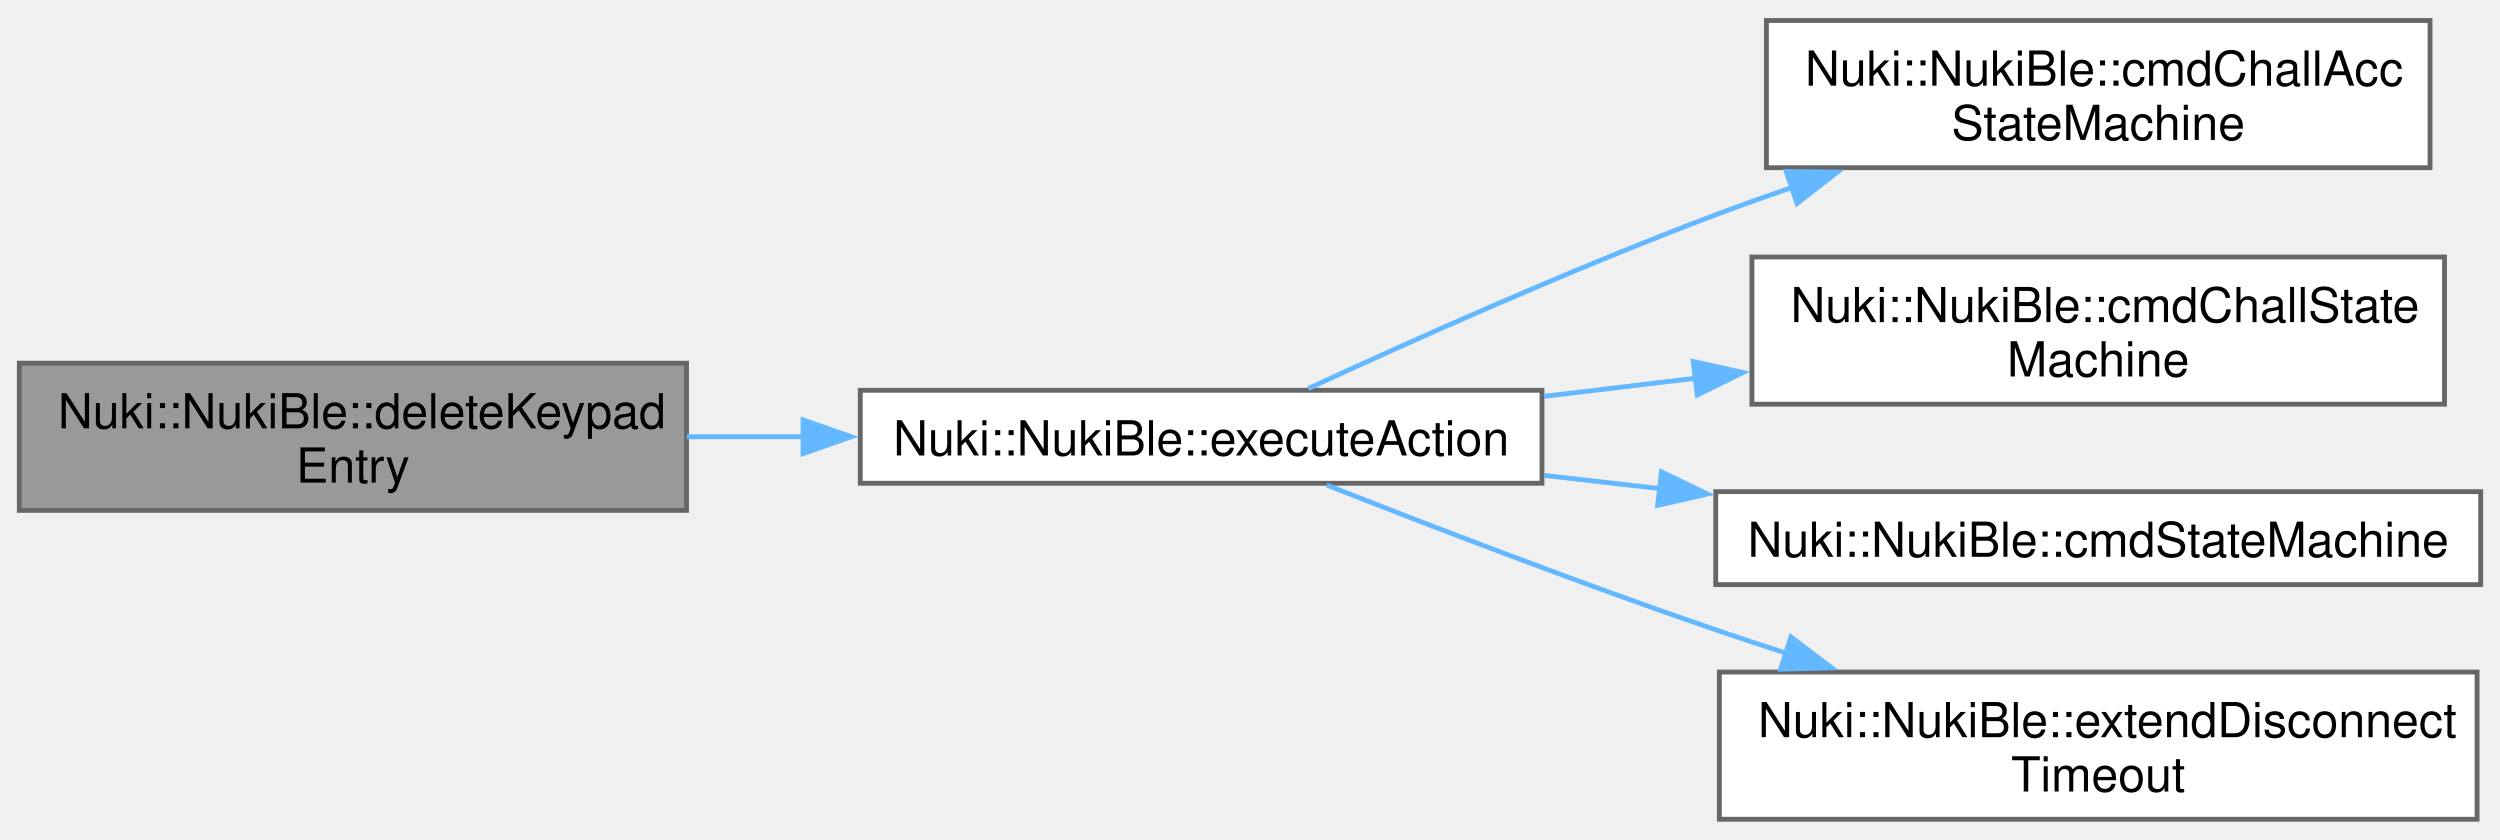
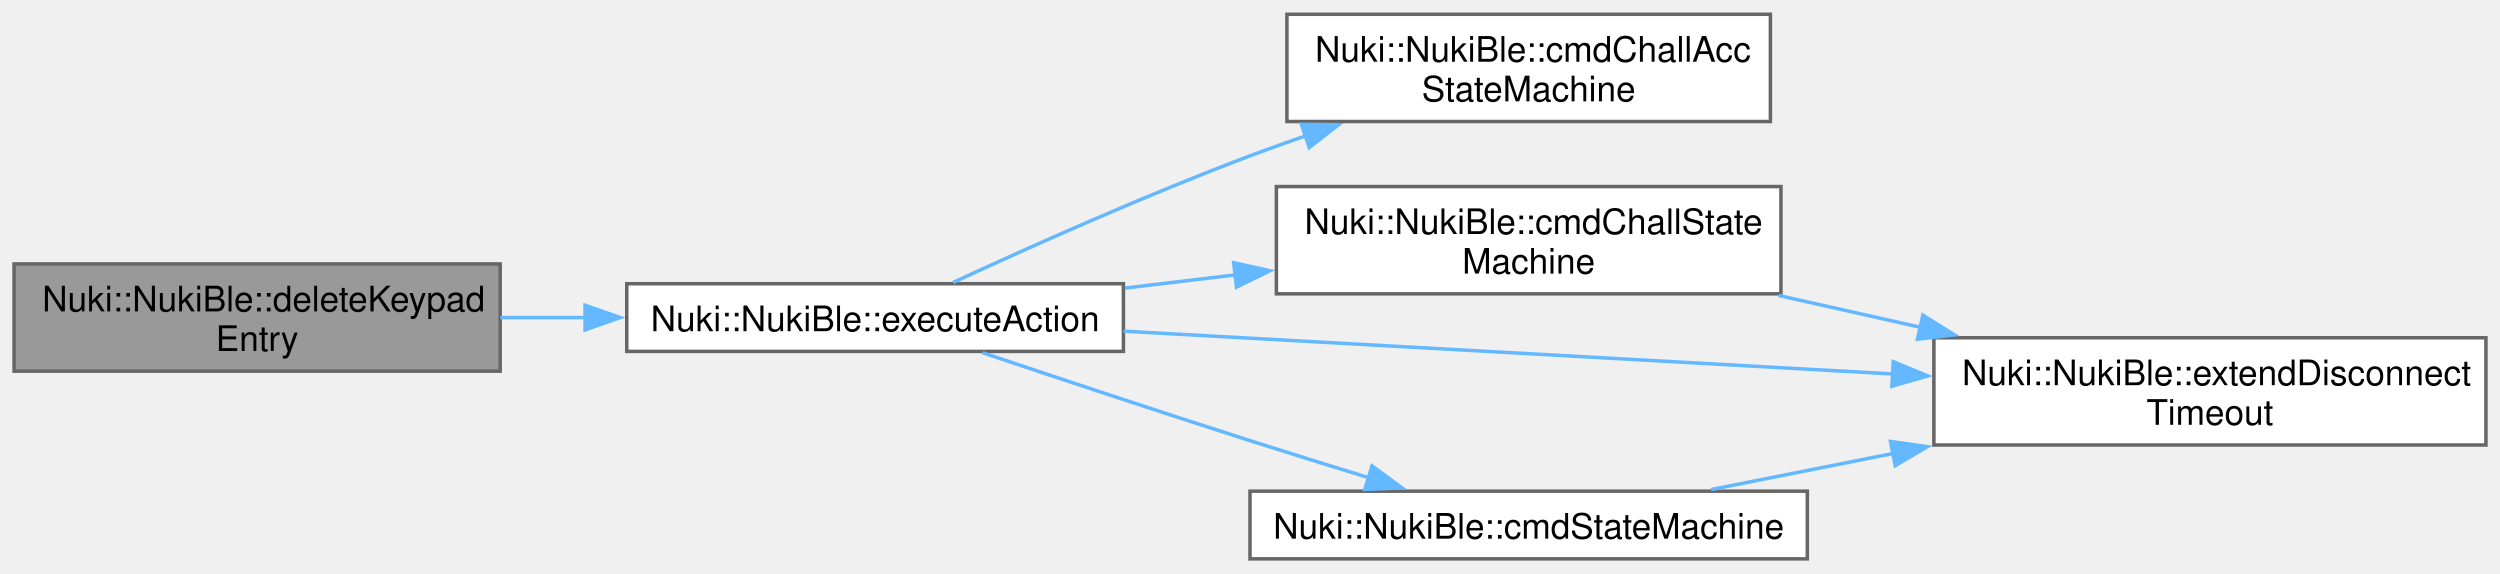
- <svg xmlns="http://www.w3.org/2000/svg" xmlns:xlink="http://www.w3.org/1999/xlink" width="518pt" height="174pt" viewBox="0.00 0.00 518.00 173.50">
-   <g id="graph0" class="graph" transform="scale(1 1) rotate(0) translate(4 169.5)">
+ <svg xmlns="http://www.w3.org/2000/svg" xmlns:xlink="http://www.w3.org/1999/xlink" width="711pt" height="163pt" viewBox="0.00 0.00 711.00 162.88">
+   <g id="graph0" class="graph" transform="scale(1 1) rotate(0) translate(4 158.88)">
    <g id="Node000001" class="node">
      <g id="a_Node000001">
        <a xlink:title="Delete a Keypad Entry.">
-           <polygon fill="#999999" stroke="#666666" points="138.25,-94.5 0,-94.5 0,-64 138.25,-64 138.25,-94.5" />
-           <text text-anchor="start" x="8" y="-81" font-family="Helvetica,sans-Serif" font-size="10.00">Nuki::NukiBle::deleteKeypad</text>
-           <text text-anchor="middle" x="69.12" y="-69.75" font-family="Helvetica,sans-Serif" font-size="10.00">Entry</text>
+           <polygon fill="#999999" stroke="#666666" points="138.25,-83.88 0,-83.88 0,-53.38 138.25,-53.38 138.25,-83.88" />
+           <text text-anchor="start" x="8" y="-70.38" font-family="Helvetica,sans-Serif" font-size="10.00">Nuki::NukiBle::deleteKeypad</text>
+           <text text-anchor="middle" x="69.12" y="-59.12" font-family="Helvetica,sans-Serif" font-size="10.00">Entry</text>
        </a>
      </g>
    </g>
    <g id="Node000002" class="node">
      <g id="a_Node000002">
        <a xlink:href="class_nuki_1_1_nuki_ble.html#af1f1e299e8d97e053bba80e92ba285d6" target="_top" xlink:title=" ">
-           <polygon fill="white" stroke="#666666" points="315.5,-88.88 174.25,-88.88 174.25,-69.62 315.5,-69.62 315.5,-88.88" />
-           <text text-anchor="middle" x="244.88" y="-75.38" font-family="Helvetica,sans-Serif" font-size="10.00">Nuki::NukiBle::executeAction</text>
+           <polygon fill="white" stroke="#666666" points="315.5,-78.25 174.25,-78.25 174.25,-59 315.5,-59 315.5,-78.25" />
+           <text text-anchor="middle" x="244.88" y="-64.75" font-family="Helvetica,sans-Serif" font-size="10.00">Nuki::NukiBle::executeAction</text>
        </a>
      </g>
    </g>
    <g id="edge1_Node000001_Node000002" class="edge">
      <g id="a_edge1_Node000001_Node000002">
        <a xlink:title=" ">
-           <path fill="none" stroke="#63b8ff" d="M138.3,-79.25C146.25,-79.25 154.41,-79.25 162.52,-79.25" />
-           <polygon fill="#63b8ff" stroke="#63b8ff" points="162.39,-82.75 172.39,-79.25 162.39,-75.75 162.39,-82.75" />
+           <path fill="none" stroke="#63b8ff" d="M138.3,-68.62C146.25,-68.62 154.41,-68.62 162.52,-68.62" />
+           <polygon fill="#63b8ff" stroke="#63b8ff" points="162.39,-72.13 172.39,-68.63 162.39,-65.13 162.39,-72.13" />
        </a>
      </g>
    </g>
    <g id="Node000003" class="node">
      <g id="a_Node000003">
        <a xlink:href="class_nuki_1_1_nuki_ble.html#ada0f3beebd95d35c122e25dd3f9eb886" target="_top" xlink:title=" ">
-           <polygon fill="white" stroke="#666666" points="499.5,-165.5 362,-165.5 362,-135 499.5,-135 499.5,-165.5" />
-           <text text-anchor="start" x="370" y="-152" font-family="Helvetica,sans-Serif" font-size="10.00">Nuki::NukiBle::cmdChallAcc</text>
-           <text text-anchor="middle" x="430.75" y="-140.75" font-family="Helvetica,sans-Serif" font-size="10.00">StateMachine</text>
+           <polygon fill="white" stroke="#666666" points="499.5,-154.88 362,-154.88 362,-124.38 499.5,-124.38 499.5,-154.88" />
+           <text text-anchor="start" x="370" y="-141.38" font-family="Helvetica,sans-Serif" font-size="10.00">Nuki::NukiBle::cmdChallAcc</text>
+           <text text-anchor="middle" x="430.75" y="-130.12" font-family="Helvetica,sans-Serif" font-size="10.00">StateMachine</text>
        </a>
      </g>
    </g>
    <g id="edge2_Node000002_Node000003" class="edge">
      <g id="a_edge2_Node000002_Node000003">
        <a xlink:title=" ">
-           <path fill="none" stroke="#63b8ff" d="M267.06,-89.23C288.2,-99.02 321.74,-114.05 351.5,-125.25 356.71,-127.21 362.14,-129.15 367.62,-131.04" />
-           <polygon fill="#63b8ff" stroke="#63b8ff" points="366.11,-134.22 376.71,-134.1 368.35,-127.59 366.11,-134.22" />
+           <path fill="none" stroke="#63b8ff" d="M267.06,-78.61C288.2,-88.39 321.74,-103.42 351.5,-114.62 356.71,-116.58 362.14,-118.53 367.62,-120.41" />
+           <polygon fill="#63b8ff" stroke="#63b8ff" points="366.11,-123.6 376.71,-123.47 368.35,-116.97 366.11,-123.6" />
        </a>
      </g>
    </g>
    <g id="Node000004" class="node">
      <g id="a_Node000004">
        <a xlink:href="class_nuki_1_1_nuki_ble.html#a59169a9f492793762e3c6ba39b611b07" target="_top" xlink:title=" ">
-           <polygon fill="white" stroke="#666666" points="502.5,-116.5 359,-116.5 359,-86 502.5,-86 502.5,-116.5" />
-           <text text-anchor="start" x="367" y="-103" font-family="Helvetica,sans-Serif" font-size="10.00">Nuki::NukiBle::cmdChallState</text>
-           <text text-anchor="middle" x="430.75" y="-91.75" font-family="Helvetica,sans-Serif" font-size="10.00">Machine</text>
+           <polygon fill="white" stroke="#666666" points="502.5,-105.88 359,-105.88 359,-75.38 502.5,-75.38 502.5,-105.88" />
+           <text text-anchor="start" x="367" y="-92.38" font-family="Helvetica,sans-Serif" font-size="10.00">Nuki::NukiBle::cmdChallState</text>
+           <text text-anchor="middle" x="430.75" y="-81.12" font-family="Helvetica,sans-Serif" font-size="10.00">Machine</text>
        </a>
      </g>
    </g>
    <g id="edge3_Node000002_Node000004" class="edge">
      <g id="a_edge3_Node000002_Node000004">
        <a xlink:title=" ">
-           <path fill="none" stroke="#63b8ff" d="M315.91,-87.63C326.2,-88.86 336.87,-90.14 347.38,-91.39" />
-           <polygon fill="#63b8ff" stroke="#63b8ff" points="346.84,-94.85 357.18,-92.57 347.67,-87.9 346.84,-94.85" />
+           <path fill="none" stroke="#63b8ff" d="M315.91,-77.01C326.2,-78.24 336.87,-79.51 347.38,-80.77" />
+           <polygon fill="#63b8ff" stroke="#63b8ff" points="346.84,-84.23 357.18,-81.94 347.67,-77.28 346.84,-84.23" />
        </a>
      </g>
    </g>
    <g id="Node000005" class="node">
      <g id="a_Node000005">
-         <a xlink:href="class_nuki_1_1_nuki_ble.html#ad135bb1455665decfddff67772c1d411" target="_top" xlink:title=" ">
-           <polygon fill="white" stroke="#666666" points="510,-67.88 351.5,-67.88 351.5,-48.62 510,-48.62 510,-67.88" />
-           <text text-anchor="middle" x="430.75" y="-54.38" font-family="Helvetica,sans-Serif" font-size="10.00">Nuki::NukiBle::cmdStateMachine</text>
+         <a xlink:href="class_nuki_1_1_nuki_ble.html#a6e8fca90c04249660dce6cb993eb4495" target="_top" xlink:title=" ">
+           <polygon fill="white" stroke="#666666" points="703,-62.88 546,-62.88 546,-32.38 703,-32.38 703,-62.88" />
+           <text text-anchor="start" x="554" y="-49.38" font-family="Helvetica,sans-Serif" font-size="10.00">Nuki::NukiBle::extendDisconnect</text>
+           <text text-anchor="middle" x="624.5" y="-38.12" font-family="Helvetica,sans-Serif" font-size="10.00">Timeout</text>
        </a>
      </g>
    </g>
-     <g id="edge4_Node000002_Node000005" class="edge">
-       <g id="a_edge4_Node000002_Node000005">
+     <g id="edge7_Node000002_Node000005" class="edge">
+       <g id="a_edge7_Node000002_Node000005">
        <a xlink:title=" ">
-           <path fill="none" stroke="#63b8ff" d="M315.91,-71.25C323.78,-70.35 331.87,-69.43 339.94,-68.51" />
-           <polygon fill="#63b8ff" stroke="#63b8ff" points="340.26,-71.99 349.8,-67.38 339.47,-65.04 340.26,-71.99" />
+           <path fill="none" stroke="#63b8ff" d="M315.58,-64.75C377.22,-61.32 467.5,-56.3 534.38,-52.58" />
+           <polygon fill="#63b8ff" stroke="#63b8ff" points="534.44,-56.08 544.23,-52.03 534.05,-49.09 534.44,-56.08" />
        </a>
      </g>
    </g>
    <g id="Node000006" class="node">
      <g id="a_Node000006">
-         <a xlink:href="class_nuki_1_1_nuki_ble.html#a6e8fca90c04249660dce6cb993eb4495" target="_top" xlink:title=" ">
-           <polygon fill="white" stroke="#666666" points="509.25,-30.5 352.25,-30.5 352.25,0 509.25,0 509.25,-30.5" />
-           <text text-anchor="start" x="360.25" y="-17" font-family="Helvetica,sans-Serif" font-size="10.00">Nuki::NukiBle::extendDisconnect</text>
-           <text text-anchor="middle" x="430.75" y="-5.75" font-family="Helvetica,sans-Serif" font-size="10.00">Timeout</text>
+         <a xlink:href="class_nuki_1_1_nuki_ble.html#ad135bb1455665decfddff67772c1d411" target="_top" xlink:title=" ">
+           <polygon fill="white" stroke="#666666" points="510,-19.25 351.5,-19.25 351.5,0 510,0 510,-19.25" />
+           <text text-anchor="middle" x="430.75" y="-5.75" font-family="Helvetica,sans-Serif" font-size="10.00">Nuki::NukiBle::cmdStateMachine</text>
        </a>
      </g>
    </g>
    <g id="edge5_Node000002_Node000006" class="edge">
      <g id="a_edge5_Node000002_Node000006">
        <a xlink:title=" ">
-           <path fill="none" stroke="#63b8ff" d="M270.89,-69.25C292.19,-60.87 323.67,-48.78 351.5,-39.25 356.24,-37.63 361.16,-36 366.12,-34.39" />
-           <polygon fill="#63b8ff" stroke="#63b8ff" points="367.08,-37.76 375.54,-31.38 364.95,-31.09 367.08,-37.76" />
+           <path fill="none" stroke="#63b8ff" d="M275.41,-58.64C296.56,-51.54 325.73,-41.84 351.5,-33.62 362.47,-30.13 374.33,-26.44 385.42,-23.03" />
+           <polygon fill="#63b8ff" stroke="#63b8ff" points="386.2,-26.45 394.74,-20.18 384.16,-19.76 386.2,-26.45" />
+         </a>
+       </g>
+     </g>
+     <g id="edge4_Node000004_Node000005" class="edge">
+       <g id="a_edge4_Node000004_Node000005">
+         <a xlink:title=" ">
+           <path fill="none" stroke="#63b8ff" d="M501.79,-74.92C514.91,-71.98 528.73,-68.88 542.16,-65.86" />
+           <polygon fill="#63b8ff" stroke="#63b8ff" points="542.86,-69.3 551.85,-63.69 541.33,-62.47 542.86,-69.3" />
+         </a>
+       </g>
+     </g>
+     <g id="edge6_Node000006_Node000005" class="edge">
+       <g id="a_edge6_Node000006_Node000005">
+         <a xlink:title=" ">
+           <path fill="none" stroke="#63b8ff" d="M482.63,-19.71C498.54,-22.86 516.59,-26.44 534.34,-29.96" />
+           <polygon fill="#63b8ff" stroke="#63b8ff" points="533.65,-33.39 544.14,-31.9 535.01,-26.52 533.65,-33.39" />
        </a>
      </g>
    </g>
  </g>
</svg>
